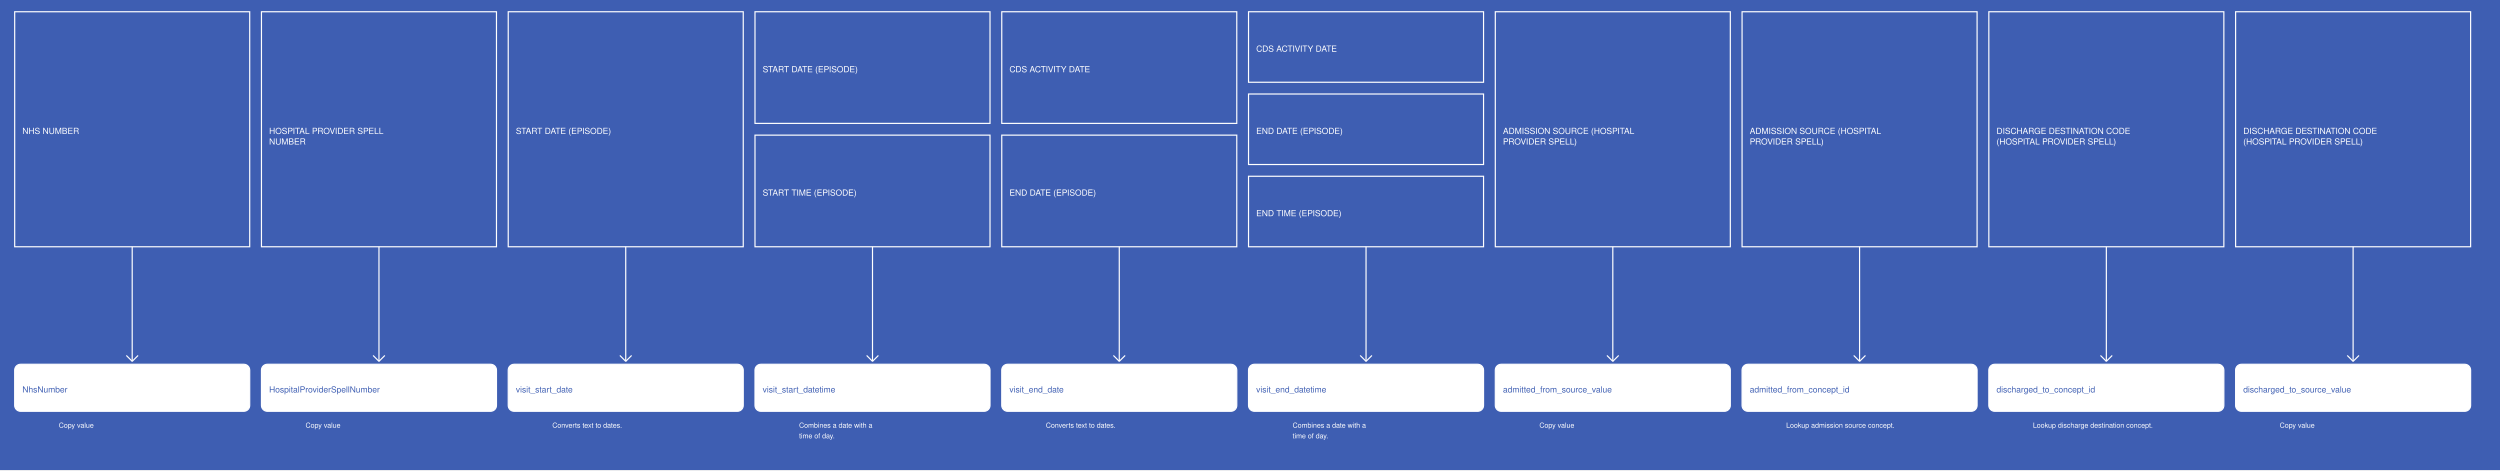
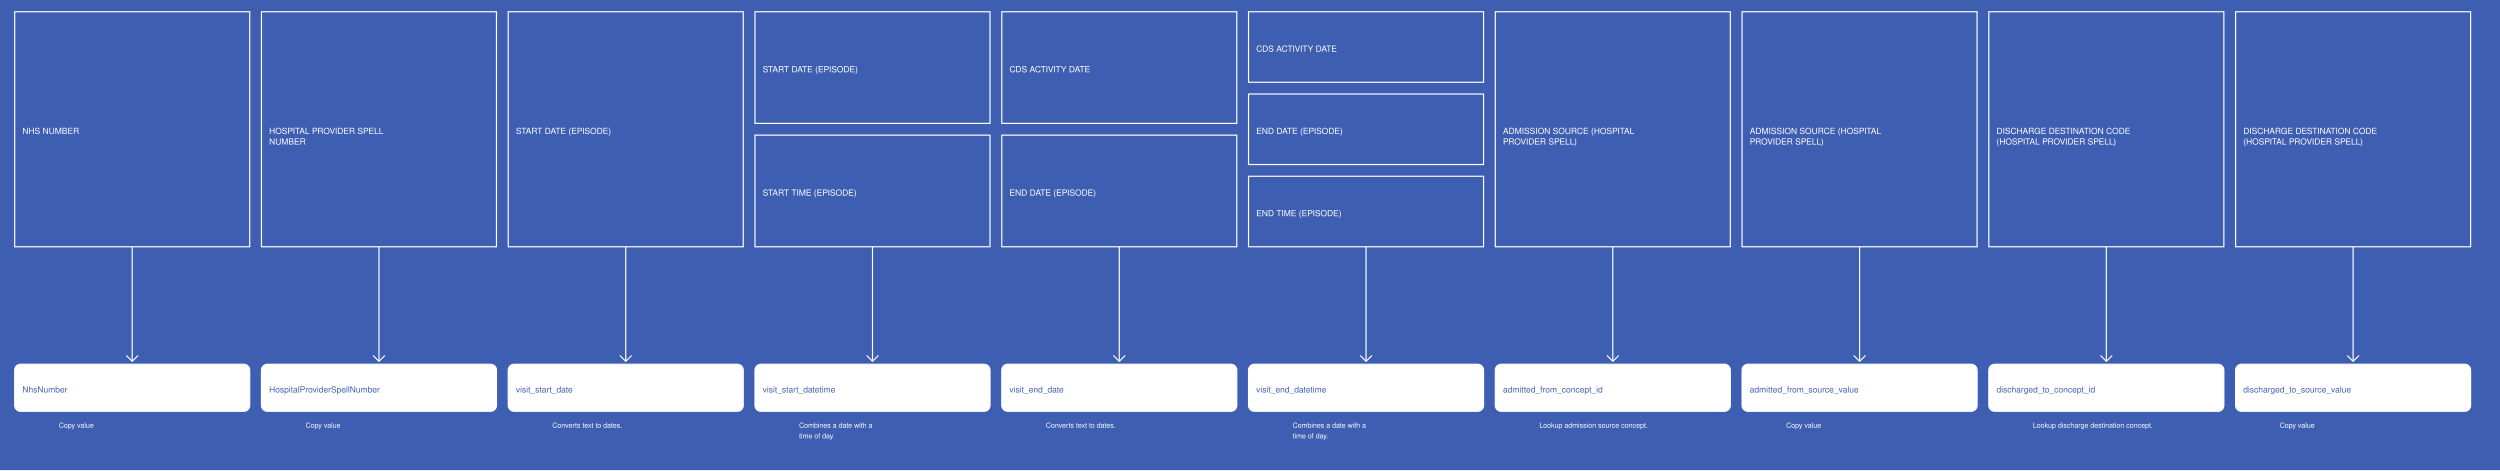
<svg xmlns="http://www.w3.org/2000/svg" width="4255" height="800">
  <rect width="100%" height="100%" fill="#3E5EB2" />
  <g>
    <rect x="25" y="20" width="400" height="400" fill="#3E5EB2" stroke="white" stroke-width="2" />
    <text x="38" y="228" fill="white" font-family="Helvetica" font-size="1.2em" text-anchor="start">NHS NUMBER</text>
  </g>
  <g>
    <line x1="225" y1="420" x2="225" y2="615" stroke="white" stroke-width="2" />
    <line x1="215" y1="605" x2="225" y2="615" stroke="white" stroke-width="2" />
    <line x1="235" y1="605" x2="225" y2="615" stroke="white" stroke-width="2" />
    <text x="100" y="728" fill="white" font-size="1em" font-family="Helvetica">Copy value</text>
  </g>
  <g>
    <rect x="25" y="620" width="400" height="80" fill="white" stroke="white" stroke-width="2" rx="10" />
    <text x="38" y="668" fill="#3E5EB2" font-family="Helvetica" font-size="1.2em" text-anchor="start">NhsNumber</text>
  </g>
  <g>
    <rect x="445" y="20" width="400" height="400" fill="#3E5EB2" stroke="white" stroke-width="2" />
    <text x="458" y="228" fill="white" font-family="Helvetica" font-size="1.2em" text-anchor="start">HOSPITAL PROVIDER SPELL</text>
    <text x="458" y="246" fill="white" font-family="Helvetica" font-size="1.2em" text-anchor="start">NUMBER</text>
  </g>
  <g>
    <line x1="645" y1="420" x2="645" y2="615" stroke="white" stroke-width="2" />
    <line x1="635" y1="605" x2="645" y2="615" stroke="white" stroke-width="2" />
    <line x1="655" y1="605" x2="645" y2="615" stroke="white" stroke-width="2" />
    <text x="520" y="728" fill="white" font-size="1em" font-family="Helvetica">Copy value</text>
  </g>
  <g>
    <rect x="445" y="620" width="400" height="80" fill="white" stroke="white" stroke-width="2" rx="10" />
    <text x="458" y="668" fill="#3E5EB2" font-family="Helvetica" font-size="1.2em" text-anchor="start">HospitalProviderSpellNumber</text>
  </g>
  <g>
    <rect x="865" y="20" width="400" height="400" fill="#3E5EB2" stroke="white" stroke-width="2" />
    <text x="878" y="228" fill="white" font-family="Helvetica" font-size="1.2em" text-anchor="start">START DATE (EPISODE)</text>
  </g>
  <g>
    <line x1="1065" y1="420" x2="1065" y2="615" stroke="white" stroke-width="2" />
    <line x1="1055" y1="605" x2="1065" y2="615" stroke="white" stroke-width="2" />
    <line x1="1075" y1="605" x2="1065" y2="615" stroke="white" stroke-width="2" />
    <text x="940" y="728" fill="white" font-size="1em" font-family="Helvetica">Converts text to dates.</text>
  </g>
  <g>
    <rect x="865" y="620" width="400" height="80" fill="white" stroke="white" stroke-width="2" rx="10" />
    <text x="878" y="668" fill="#3E5EB2" font-family="Helvetica" font-size="1.2em" text-anchor="start">visit_start_date</text>
  </g>
  <g>
    <rect x="1285" y="20" width="400" height="190" fill="#3E5EB2" stroke="white" stroke-width="2" />
    <text x="1298" y="123" fill="white" font-family="Helvetica" font-size="1.2em" text-anchor="start">START DATE (EPISODE)</text>
  </g>
  <g>
    <rect x="1285" y="230" width="400" height="190" fill="#3E5EB2" stroke="white" stroke-width="2" />
    <text x="1298" y="333" fill="white" font-family="Helvetica" font-size="1.2em" text-anchor="start">START TIME (EPISODE)</text>
  </g>
  <g>
    <line x1="1485" y1="420" x2="1485" y2="615" stroke="white" stroke-width="2" />
    <line x1="1475" y1="605" x2="1485" y2="615" stroke="white" stroke-width="2" />
    <line x1="1495" y1="605" x2="1485" y2="615" stroke="white" stroke-width="2" />
    <text x="1360" y="728" fill="white" font-size="1em" font-family="Helvetica">Combines a date with a</text>
    <text x="1360" y="746" fill="white" font-size="1em" font-family="Helvetica">time of day.</text>
  </g>
  <g>
    <rect x="1285" y="620" width="400" height="80" fill="white" stroke="white" stroke-width="2" rx="10" />
    <text x="1298" y="668" fill="#3E5EB2" font-family="Helvetica" font-size="1.2em" text-anchor="start">visit_start_datetime</text>
  </g>
  <g>
    <rect x="1705" y="20" width="400" height="190" fill="#3E5EB2" stroke="white" stroke-width="2" />
    <text x="1718" y="123" fill="white" font-family="Helvetica" font-size="1.2em" text-anchor="start">CDS ACTIVITY DATE</text>
  </g>
  <g>
    <rect x="1705" y="230" width="400" height="190" fill="#3E5EB2" stroke="white" stroke-width="2" />
    <text x="1718" y="333" fill="white" font-family="Helvetica" font-size="1.2em" text-anchor="start">END DATE (EPISODE)</text>
  </g>
  <g>
    <line x1="1905" y1="420" x2="1905" y2="615" stroke="white" stroke-width="2" />
    <line x1="1895" y1="605" x2="1905" y2="615" stroke="white" stroke-width="2" />
    <line x1="1915" y1="605" x2="1905" y2="615" stroke="white" stroke-width="2" />
    <text x="1780" y="728" fill="white" font-size="1em" font-family="Helvetica">Converts text to dates.</text>
  </g>
  <g>
    <rect x="1705" y="620" width="400" height="80" fill="white" stroke="white" stroke-width="2" rx="10" />
    <text x="1718" y="668" fill="#3E5EB2" font-family="Helvetica" font-size="1.2em" text-anchor="start">visit_end_date</text>
  </g>
  <g>
    <rect x="2125" y="20" width="400" height="120" fill="#3E5EB2" stroke="white" stroke-width="2" />
    <text x="2138" y="88" fill="white" font-family="Helvetica" font-size="1.2em" text-anchor="start">CDS ACTIVITY DATE</text>
  </g>
  <g>
    <rect x="2125" y="160" width="400" height="120" fill="#3E5EB2" stroke="white" stroke-width="2" />
    <text x="2138" y="228" fill="white" font-family="Helvetica" font-size="1.2em" text-anchor="start">END DATE (EPISODE)</text>
  </g>
  <g>
    <rect x="2125" y="300" width="400" height="120" fill="#3E5EB2" stroke="white" stroke-width="2" />
    <text x="2138" y="368" fill="white" font-family="Helvetica" font-size="1.2em" text-anchor="start">END TIME (EPISODE)</text>
  </g>
  <g>
    <line x1="2325" y1="420" x2="2325" y2="615" stroke="white" stroke-width="2" />
    <line x1="2315" y1="605" x2="2325" y2="615" stroke="white" stroke-width="2" />
    <line x1="2335" y1="605" x2="2325" y2="615" stroke="white" stroke-width="2" />
    <text x="2200" y="728" fill="white" font-size="1em" font-family="Helvetica">Combines a date with a</text>
    <text x="2200" y="746" fill="white" font-size="1em" font-family="Helvetica">time of day.</text>
  </g>
  <g>
    <rect x="2125" y="620" width="400" height="80" fill="white" stroke="white" stroke-width="2" rx="10" />
    <text x="2138" y="668" fill="#3E5EB2" font-family="Helvetica" font-size="1.2em" text-anchor="start">visit_end_datetime</text>
  </g>
  <g>
    <rect x="2545" y="20" width="400" height="400" fill="#3E5EB2" stroke="white" stroke-width="2" />
    <text x="2558" y="228" fill="white" font-family="Helvetica" font-size="1.2em" text-anchor="start">ADMISSION SOURCE (HOSPITAL</text>
    <text x="2558" y="246" fill="white" font-family="Helvetica" font-size="1.2em" text-anchor="start">PROVIDER SPELL)</text>
  </g>
  <g>
    <line x1="2745" y1="420" x2="2745" y2="615" stroke="white" stroke-width="2" />
    <line x1="2735" y1="605" x2="2745" y2="615" stroke="white" stroke-width="2" />
    <line x1="2755" y1="605" x2="2745" y2="615" stroke="white" stroke-width="2" />
-     <text x="2620" y="728" fill="white" font-size="1em" font-family="Helvetica">Copy value</text>
+     <text x="2620" y="728" fill="white" font-size="1em" font-family="Helvetica">Lookup admission source concept.</text>
  </g>
  <g>
    <rect x="2545" y="620" width="400" height="80" fill="white" stroke="white" stroke-width="2" rx="10" />
-     <text x="2558" y="668" fill="#3E5EB2" font-family="Helvetica" font-size="1.2em" text-anchor="start">admitted_from_source_value</text>
+     <text x="2558" y="668" fill="#3E5EB2" font-family="Helvetica" font-size="1.2em" text-anchor="start">admitted_from_concept_id</text>
  </g>
  <g>
    <rect x="2965" y="20" width="400" height="400" fill="#3E5EB2" stroke="white" stroke-width="2" />
    <text x="2978" y="228" fill="white" font-family="Helvetica" font-size="1.2em" text-anchor="start">ADMISSION SOURCE (HOSPITAL</text>
    <text x="2978" y="246" fill="white" font-family="Helvetica" font-size="1.2em" text-anchor="start">PROVIDER SPELL)</text>
  </g>
  <g>
    <line x1="3165" y1="420" x2="3165" y2="615" stroke="white" stroke-width="2" />
    <line x1="3155" y1="605" x2="3165" y2="615" stroke="white" stroke-width="2" />
    <line x1="3175" y1="605" x2="3165" y2="615" stroke="white" stroke-width="2" />
-     <text x="3040" y="728" fill="white" font-size="1em" font-family="Helvetica">Lookup admission source concept.</text>
+     <text x="3040" y="728" fill="white" font-size="1em" font-family="Helvetica">Copy value</text>
  </g>
  <g>
    <rect x="2965" y="620" width="400" height="80" fill="white" stroke="white" stroke-width="2" rx="10" />
-     <text x="2978" y="668" fill="#3E5EB2" font-family="Helvetica" font-size="1.2em" text-anchor="start">admitted_from_concept_id</text>
+     <text x="2978" y="668" fill="#3E5EB2" font-family="Helvetica" font-size="1.2em" text-anchor="start">admitted_from_source_value</text>
  </g>
  <g>
    <rect x="3385" y="20" width="400" height="400" fill="#3E5EB2" stroke="white" stroke-width="2" />
    <text x="3398" y="228" fill="white" font-family="Helvetica" font-size="1.2em" text-anchor="start">DISCHARGE DESTINATION CODE</text>
    <text x="3398" y="246" fill="white" font-family="Helvetica" font-size="1.2em" text-anchor="start">(HOSPITAL PROVIDER SPELL)</text>
  </g>
  <g>
    <line x1="3585" y1="420" x2="3585" y2="615" stroke="white" stroke-width="2" />
    <line x1="3575" y1="605" x2="3585" y2="615" stroke="white" stroke-width="2" />
    <line x1="3595" y1="605" x2="3585" y2="615" stroke="white" stroke-width="2" />
    <text x="3460" y="728" fill="white" font-size="1em" font-family="Helvetica">Lookup discharge destination concept.</text>
  </g>
  <g>
    <rect x="3385" y="620" width="400" height="80" fill="white" stroke="white" stroke-width="2" rx="10" />
    <text x="3398" y="668" fill="#3E5EB2" font-family="Helvetica" font-size="1.2em" text-anchor="start">discharged_to_concept_id</text>
  </g>
  <g>
    <rect x="3805" y="20" width="400" height="400" fill="#3E5EB2" stroke="white" stroke-width="2" />
    <text x="3818" y="228" fill="white" font-family="Helvetica" font-size="1.2em" text-anchor="start">DISCHARGE DESTINATION CODE</text>
    <text x="3818" y="246" fill="white" font-family="Helvetica" font-size="1.2em" text-anchor="start">(HOSPITAL PROVIDER SPELL)</text>
  </g>
  <g>
    <line x1="4005" y1="420" x2="4005" y2="615" stroke="white" stroke-width="2" />
    <line x1="3995" y1="605" x2="4005" y2="615" stroke="white" stroke-width="2" />
    <line x1="4015" y1="605" x2="4005" y2="615" stroke="white" stroke-width="2" />
    <text x="3880" y="728" fill="white" font-size="1em" font-family="Helvetica">Copy value</text>
  </g>
  <g>
    <rect x="3805" y="620" width="400" height="80" fill="white" stroke="white" stroke-width="2" rx="10" />
    <text x="3818" y="668" fill="#3E5EB2" font-family="Helvetica" font-size="1.2em" text-anchor="start">discharged_to_source_value</text>
  </g>
</svg>
